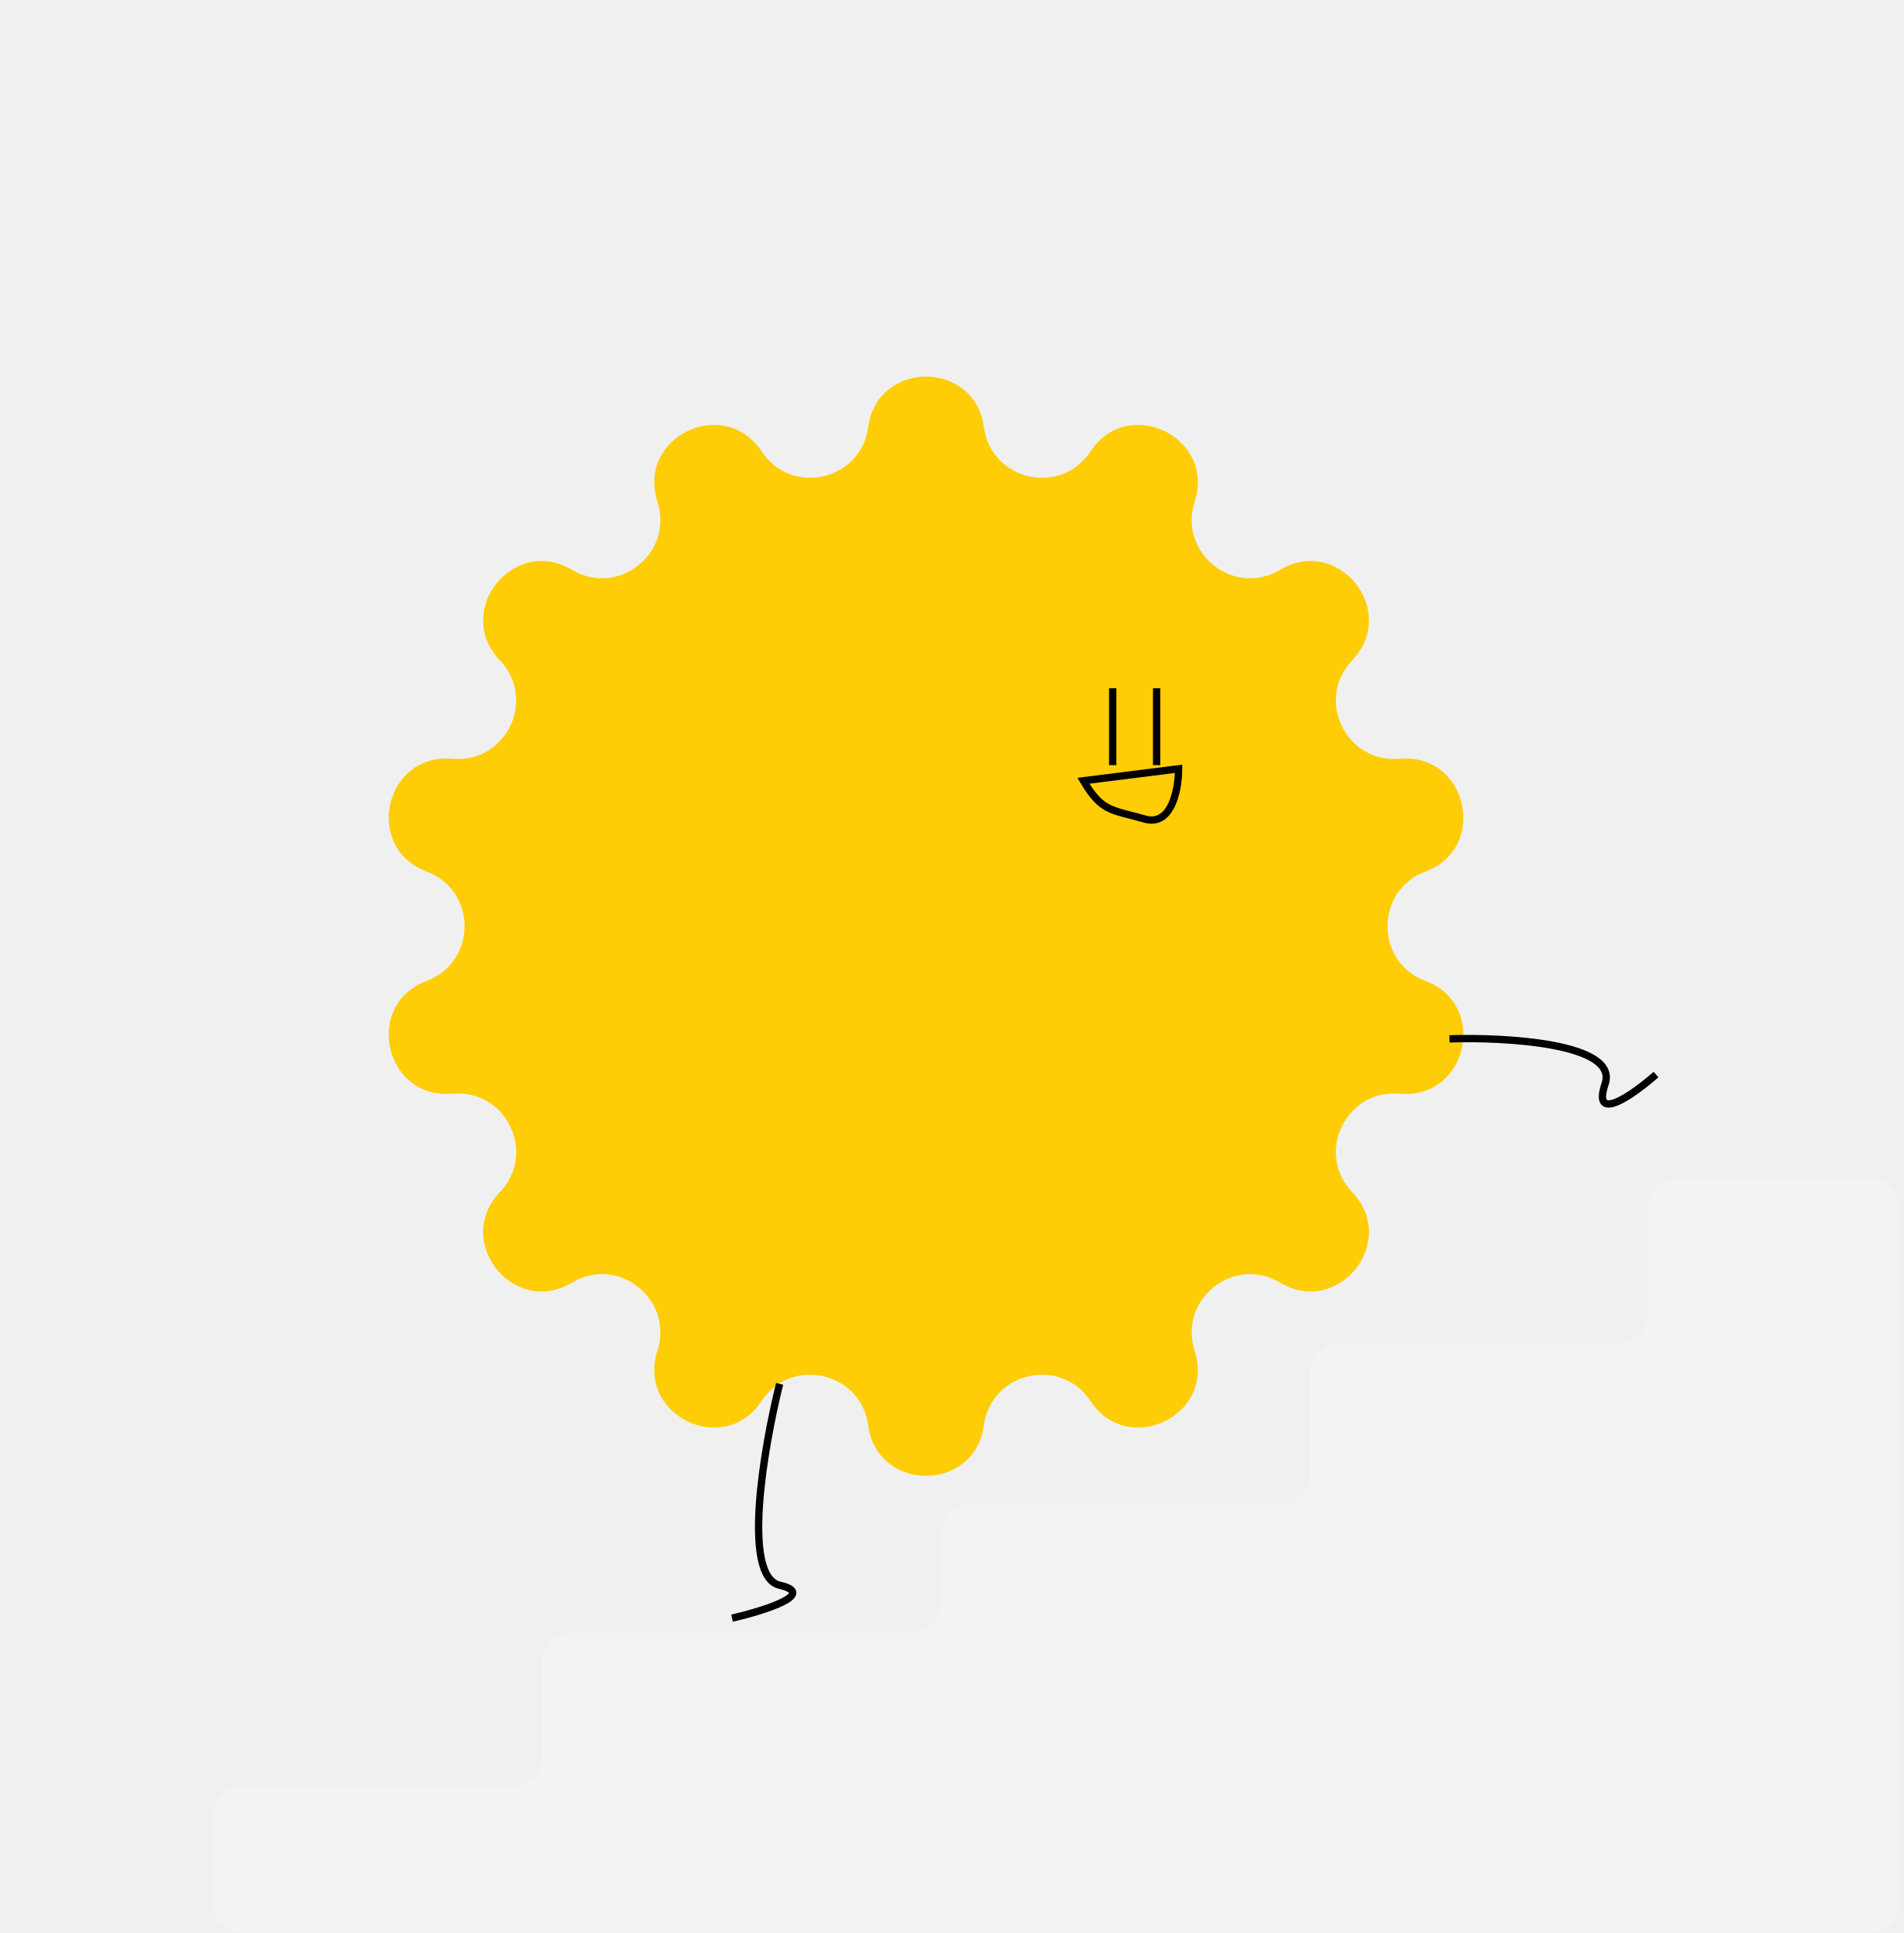
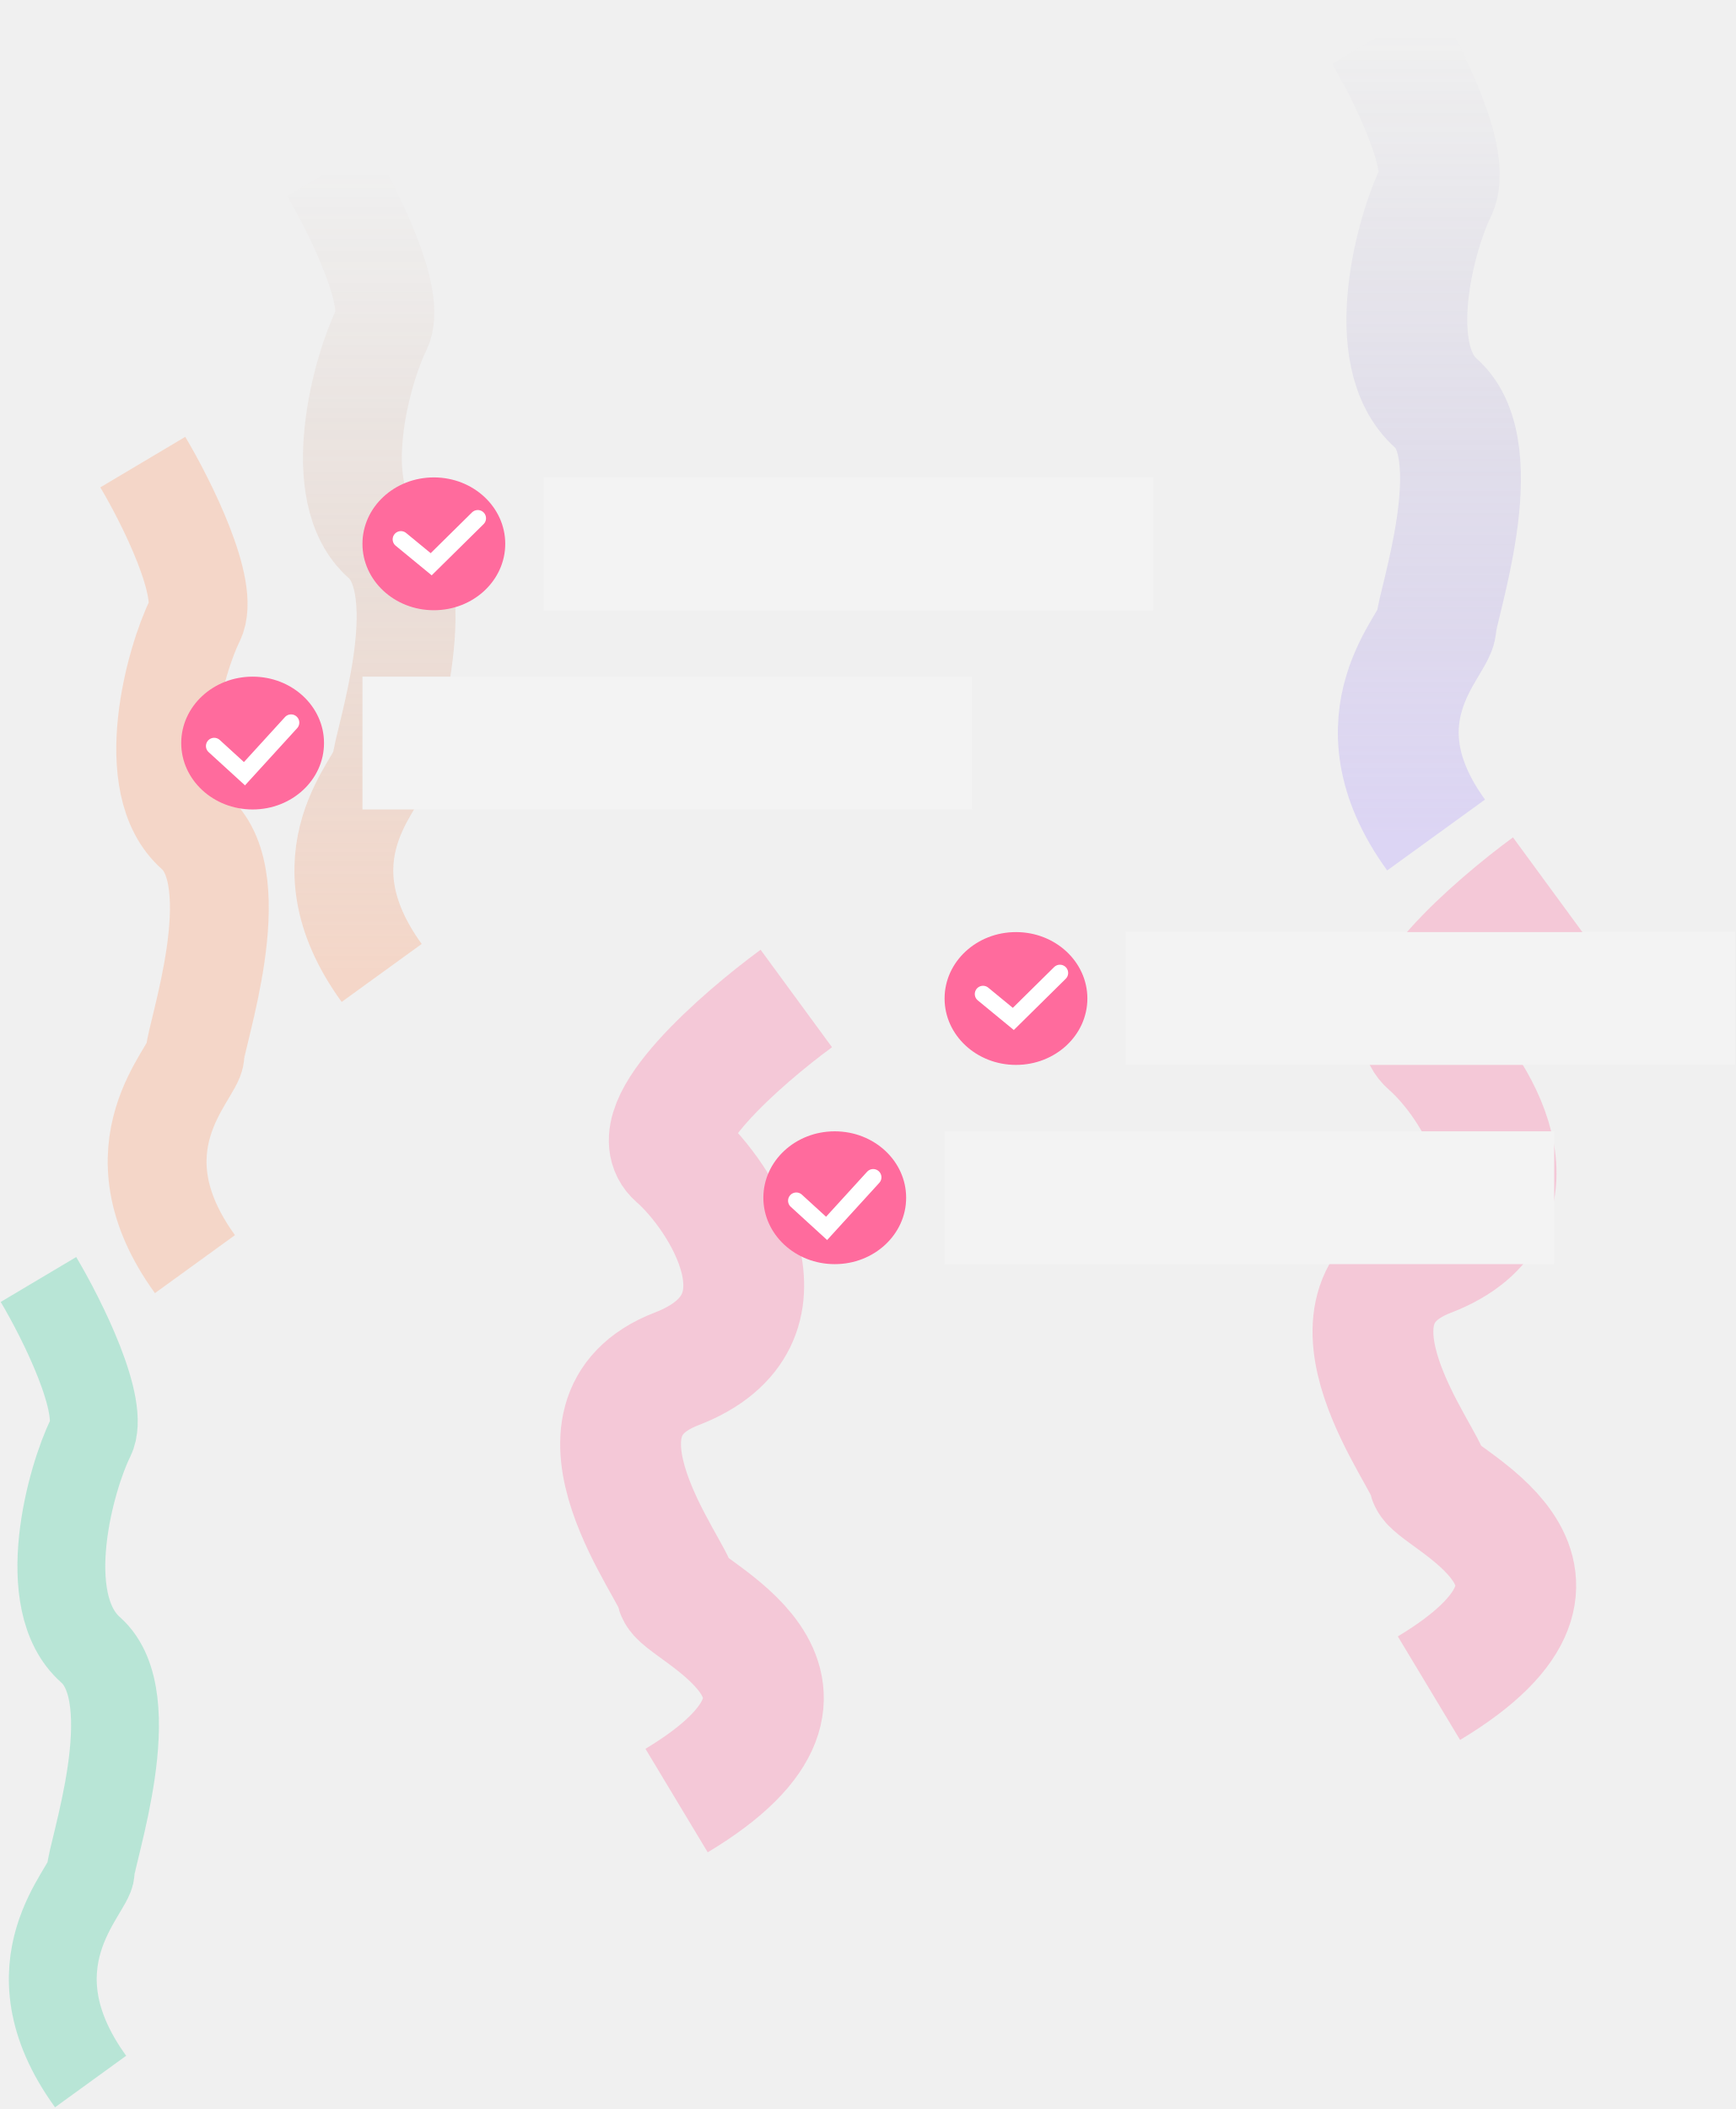
- <svg xmlns="http://www.w3.org/2000/svg" width="260" height="264" viewBox="0 0 260 264" fill="none">
-   <path d="M118.599 58.339C119.846 49.136 133.154 49.136 134.401 58.339C135.389 65.638 144.898 67.808 148.956 61.661C154.072 53.91 166.062 59.684 163.192 68.517C160.916 75.522 168.542 81.603 174.864 77.826C182.837 73.061 191.135 83.466 184.716 90.18C179.626 95.503 183.858 104.291 191.194 103.63C200.444 102.797 203.406 115.772 194.71 119.035C187.814 121.623 187.814 131.377 194.71 133.965C203.406 137.228 200.444 150.203 191.194 149.37C183.858 148.709 179.626 157.497 184.716 162.82C191.135 169.533 182.837 179.938 174.864 175.175C168.542 171.397 160.916 177.478 163.192 184.483C166.062 193.316 154.072 199.09 148.956 191.339C144.898 185.192 135.389 187.362 134.401 194.661C133.154 203.865 119.846 203.865 118.599 194.661C117.611 187.362 108.102 185.192 104.044 191.339C98.928 199.09 86.938 193.316 89.808 184.483C92.084 177.478 84.458 171.397 78.136 175.175C70.163 179.939 61.865 169.533 68.284 162.82C73.374 157.497 69.142 148.709 61.806 149.37C52.556 150.203 49.594 137.228 58.29 133.965C65.186 131.377 65.186 121.623 58.29 119.035C49.594 115.772 52.556 102.797 61.806 103.63C69.142 104.291 73.374 95.503 68.284 90.18C61.865 83.466 70.163 73.061 78.136 77.826C84.458 81.603 92.084 75.522 89.808 68.517C86.938 59.684 98.928 53.91 104.044 61.661C108.102 67.808 117.611 65.638 118.599 58.339Z" fill="#FFCD05" />
-   <path d="M161 105L148 106.634C150.516 110.882 151.774 110.556 156.387 111.863C160.077 112.908 161 107.723 161 105Z" stroke="black" />
-   <path d="M106.5 189C104.333 197.667 101.3 215.3 106.5 216.5C111.7 217.7 104.333 220 100 221" stroke="black" />
-   <path d="M198 141.88C205.863 141.632 221.124 142.516 219.263 148.035C217.402 153.554 223.124 149.481 226.218 146.756" stroke="black" />
-   <path d="M152 94V104.5" stroke="black" />
-   <path d="M158 94V104.5" stroke="black" />
-   <path d="M29 248V260C29 262.209 30.791 264 33 264H255.5C257.709 264 259.5 262.209 259.5 260V165C259.5 162.791 257.709 161 255.5 161H229C226.791 161 225 162.791 225 165V179.5C225 181.709 223.209 183.5 221 183.5H183C180.791 183.5 179 185.291 179 187.5V201.5C179 203.709 177.209 205.5 175 205.5H132.5C130.291 205.5 128.5 207.291 128.5 209.5V219C128.5 221.209 126.709 223 124.5 223H78C75.791 223 74 224.791 74 227V240C74 242.209 72.209 244 70 244H33C30.791 244 29 245.791 29 248Z" fill="#F3F3F3" />
+ <svg xmlns="http://www.w3.org/2000/svg" width="316" height="384" viewBox="0 0 316 384" fill="none">
+   <path opacity="0.3" d="M7 232.963C11.333 240.249 19.3 256.217 16.5 261.798C13 268.774 6.5 291.564 16.5 300.4C26.5 309.237 16.5 337.607 16.5 340.863C16.5 344.118 1 357.606 16.5 379" stroke="#37CD9C" stroke-width="16" />
+   <path opacity="0.3" d="M26 84.135C30.333 91.421 38.3 107.389 35.5 112.97C32 119.946 25.5 142.736 35.5 151.572C45.5 160.409 35.5 188.779 35.5 192.035C35.5 195.291 20 208.778 35.5 230.172" stroke="#FF9C6C" stroke-width="18" />
+   <path opacity="0.3" d="M60 31.115C64.333 38.401 72.3 54.369 69.5 59.95C66 66.926 59.5 89.716 69.5 98.552C79.5 107.389 69.5 135.759 69.5 139.015C69.5 142.271 54 155.758 69.5 177.152" stroke="url(#paint0_linear_2408_3660)" stroke-width="18" />
+   <path opacity="0.3" d="M252 6C256.333 13.286 264.3 29.254 261.5 34.835C258 41.812 251.5 64.601 261.5 73.438C271.5 82.274 261.5 110.645 261.5 113.9C261.5 117.156 246 130.643 261.5 152.037" stroke="url(#paint1_linear_2408_3660)" stroke-width="22" />
+   <path opacity="0.3" d="M282 161.339C272.056 168.626 253.774 184.594 260.199 190.175C268.231 197.151 283.147 219.94 260.199 228.777C237.251 237.613 260.199 265.984 260.199 269.239C260.199 272.495 295.769 285.983 260.199 307.377" stroke="#FF6B9D" stroke-width="22" />
+   <path opacity="0.3" d="M145 181.803C135.056 189.089 116.774 205.057 123.199 210.638C131.231 217.615 146.147 240.404 123.199 249.241C100.251 258.077 123.199 286.448 123.199 289.703C123.199 292.959 158.769 306.446 123.199 327.84" stroke="#FF6B9D" stroke-width="22" />
+   <ellipse cx="79" cy="99.017" rx="13" ry="12.092" fill="#FF6B9D" />
+   <ellipse cx="185" cy="181.803" rx="13" ry="12.092" fill="#FF6B9D" />
+   <ellipse cx="46" cy="135.294" rx="13" ry="12.092" fill="#FF6B9D" />
+   <ellipse cx="152" cy="218.08" rx="13" ry="12.092" fill="#FF6B9D" />
+   <rect x="99" y="86.925" width="111" height="24.184" fill="#F3F3F3" />
+   <rect x="205" y="169.711" width="111" height="24.184" fill="#F3F3F3" />
+   <rect x="66" y="123.202" width="111" height="24.184" fill="#F3F3F3" />
+   <rect x="172" y="205.988" width="111" height="24.184" fill="#F3F3F3" />
+   <path d="M73 98.204L78.515 102.738L87 94.367" stroke="white" stroke-width="3" stroke-linecap="round" />
+   <path d="M179 180.989L184.515 185.524L193 177.152" stroke="white" stroke-width="3" stroke-linecap="round" />
+   <path d="M39 135.837L44.515 140.875L53 131.574" stroke="white" stroke-width="3" stroke-linecap="round" />
+   <path d="M145 218.622L150.515 223.661L159 214.359" stroke="white" stroke-width="3" stroke-linecap="round" />
+   <defs>
+     <linearGradient id="paint0_linear_2408_3660" x1="66.972" y1="31.115" x2="66.972" y2="177.152" gradientUnits="userSpaceOnUse">
+       <stop stop-color="#995E41" stop-opacity="0" />
+       <stop offset="1" stop-color="#FF9C6C" />
+     </linearGradient>
+     <linearGradient id="paint1_linear_2408_3660" x1="258.972" y1="6" x2="258.972" y2="152.037" gradientUnits="userSpaceOnUse">
+       <stop stop-color="#695B99" stop-opacity="0" />
+       <stop offset="1" stop-color="#AF97FF" />
+     </linearGradient>
+   </defs>
</svg>
